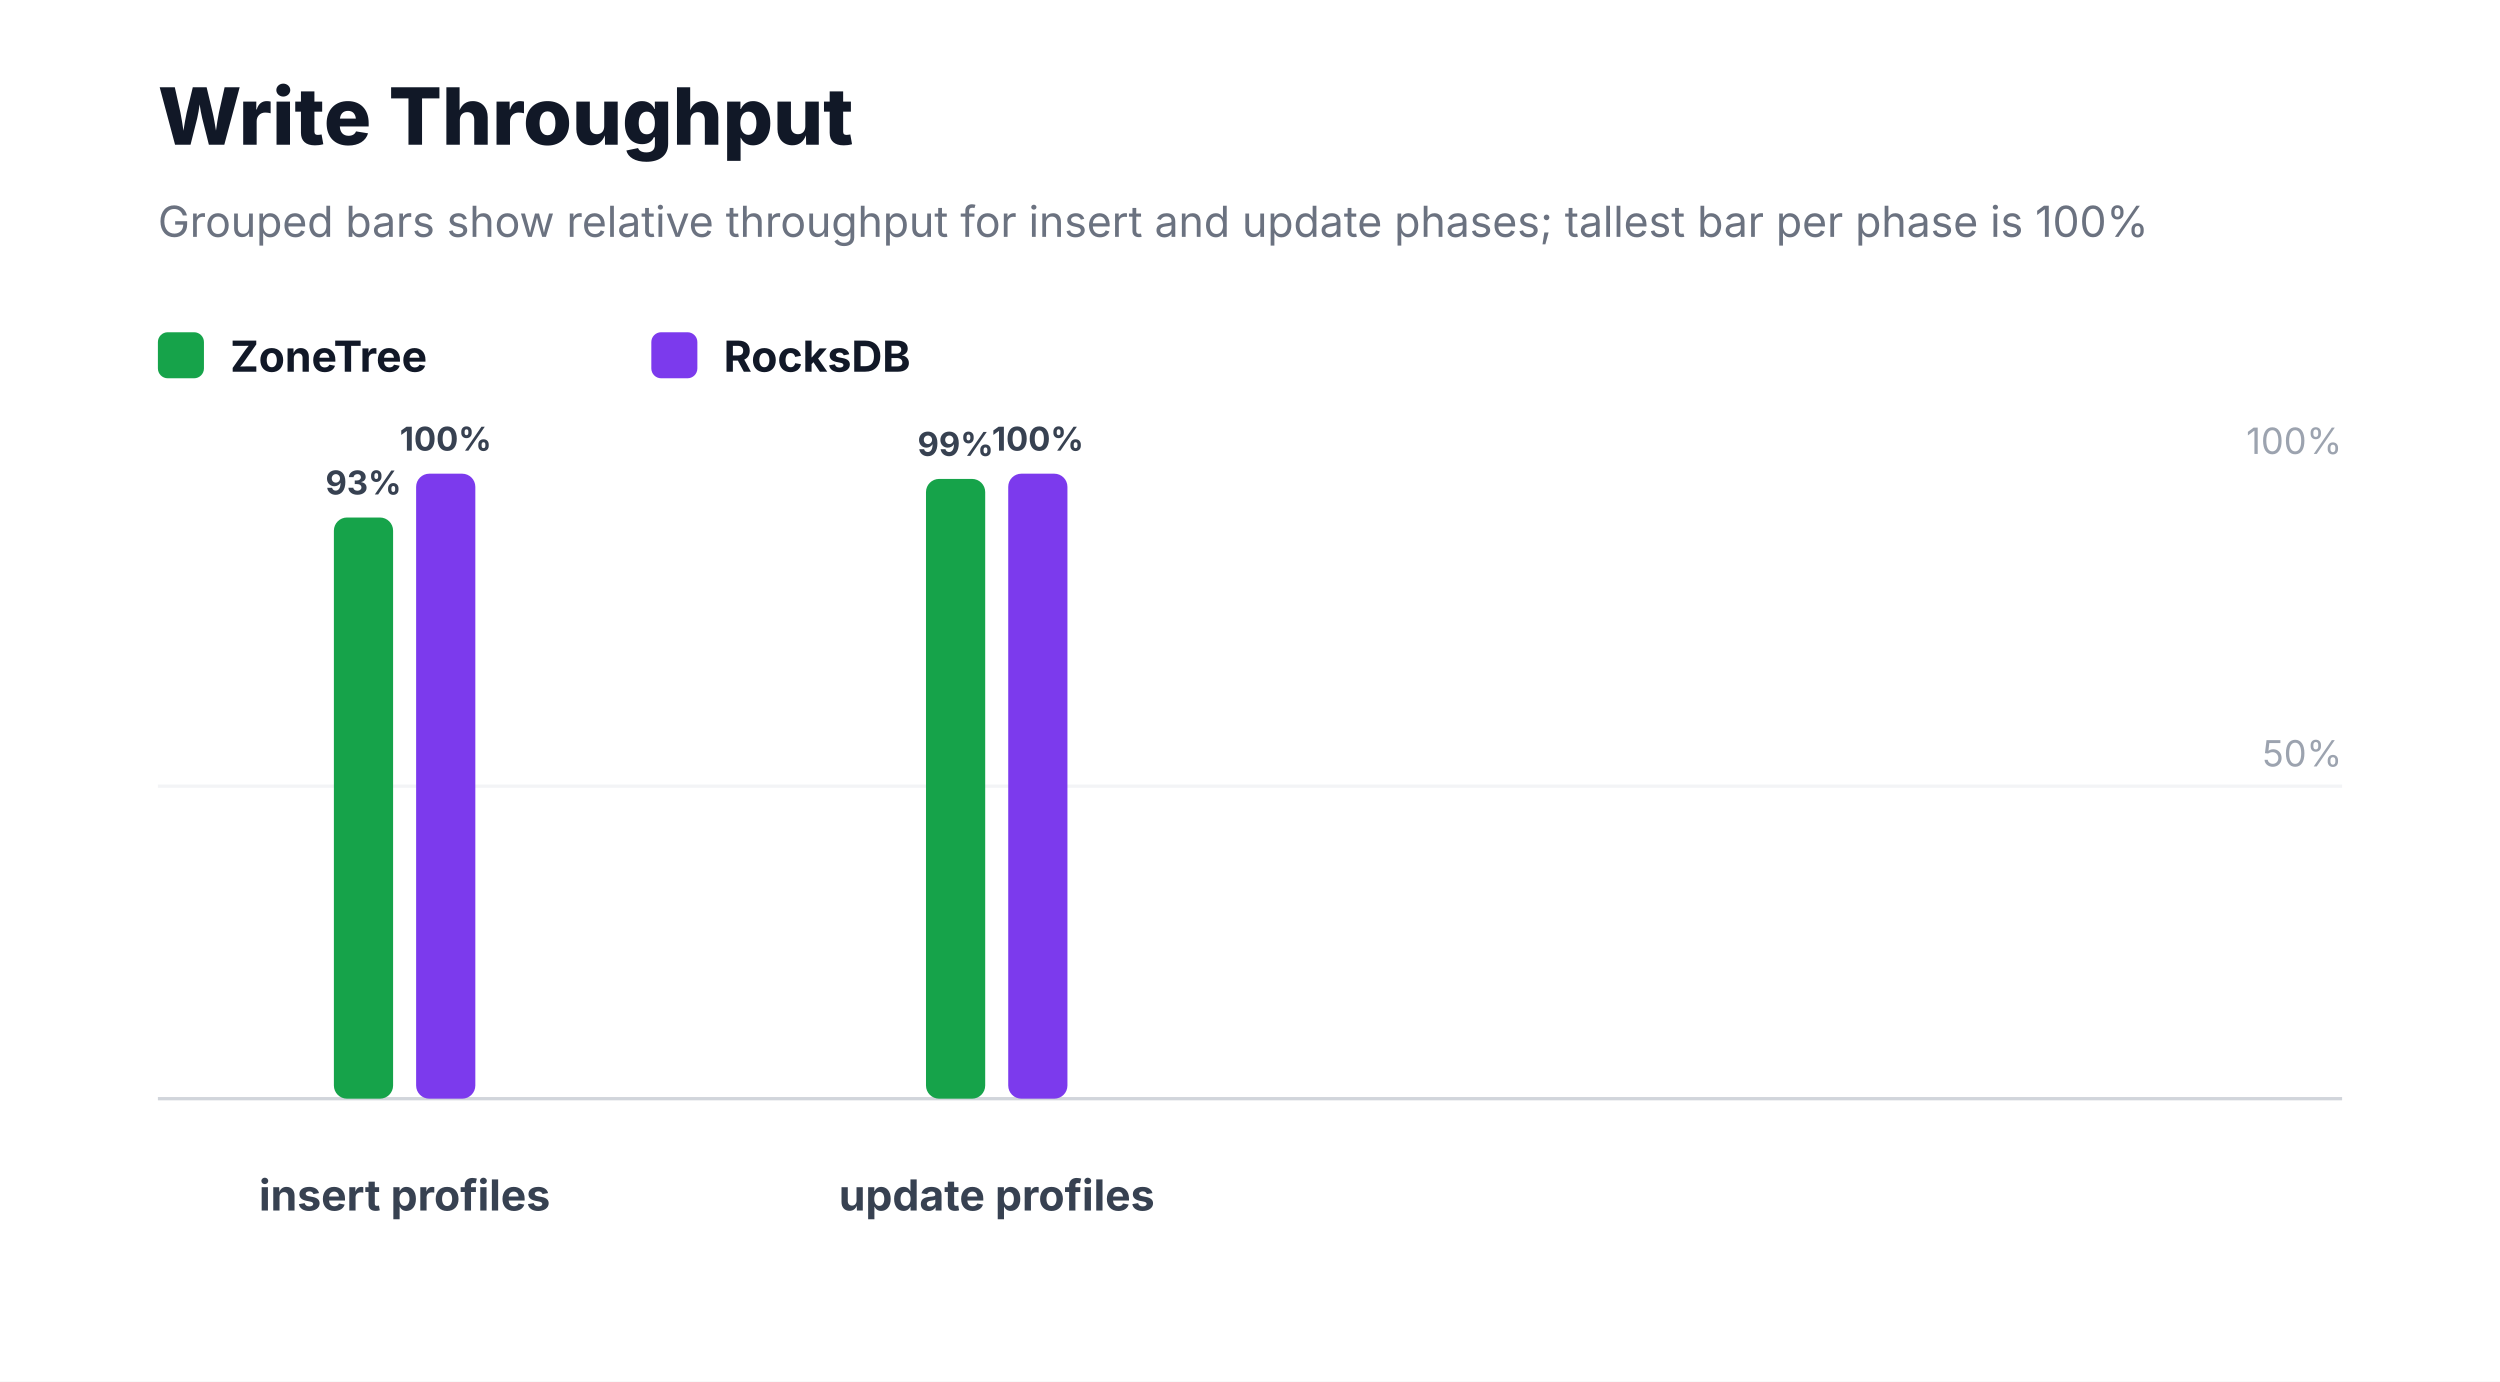
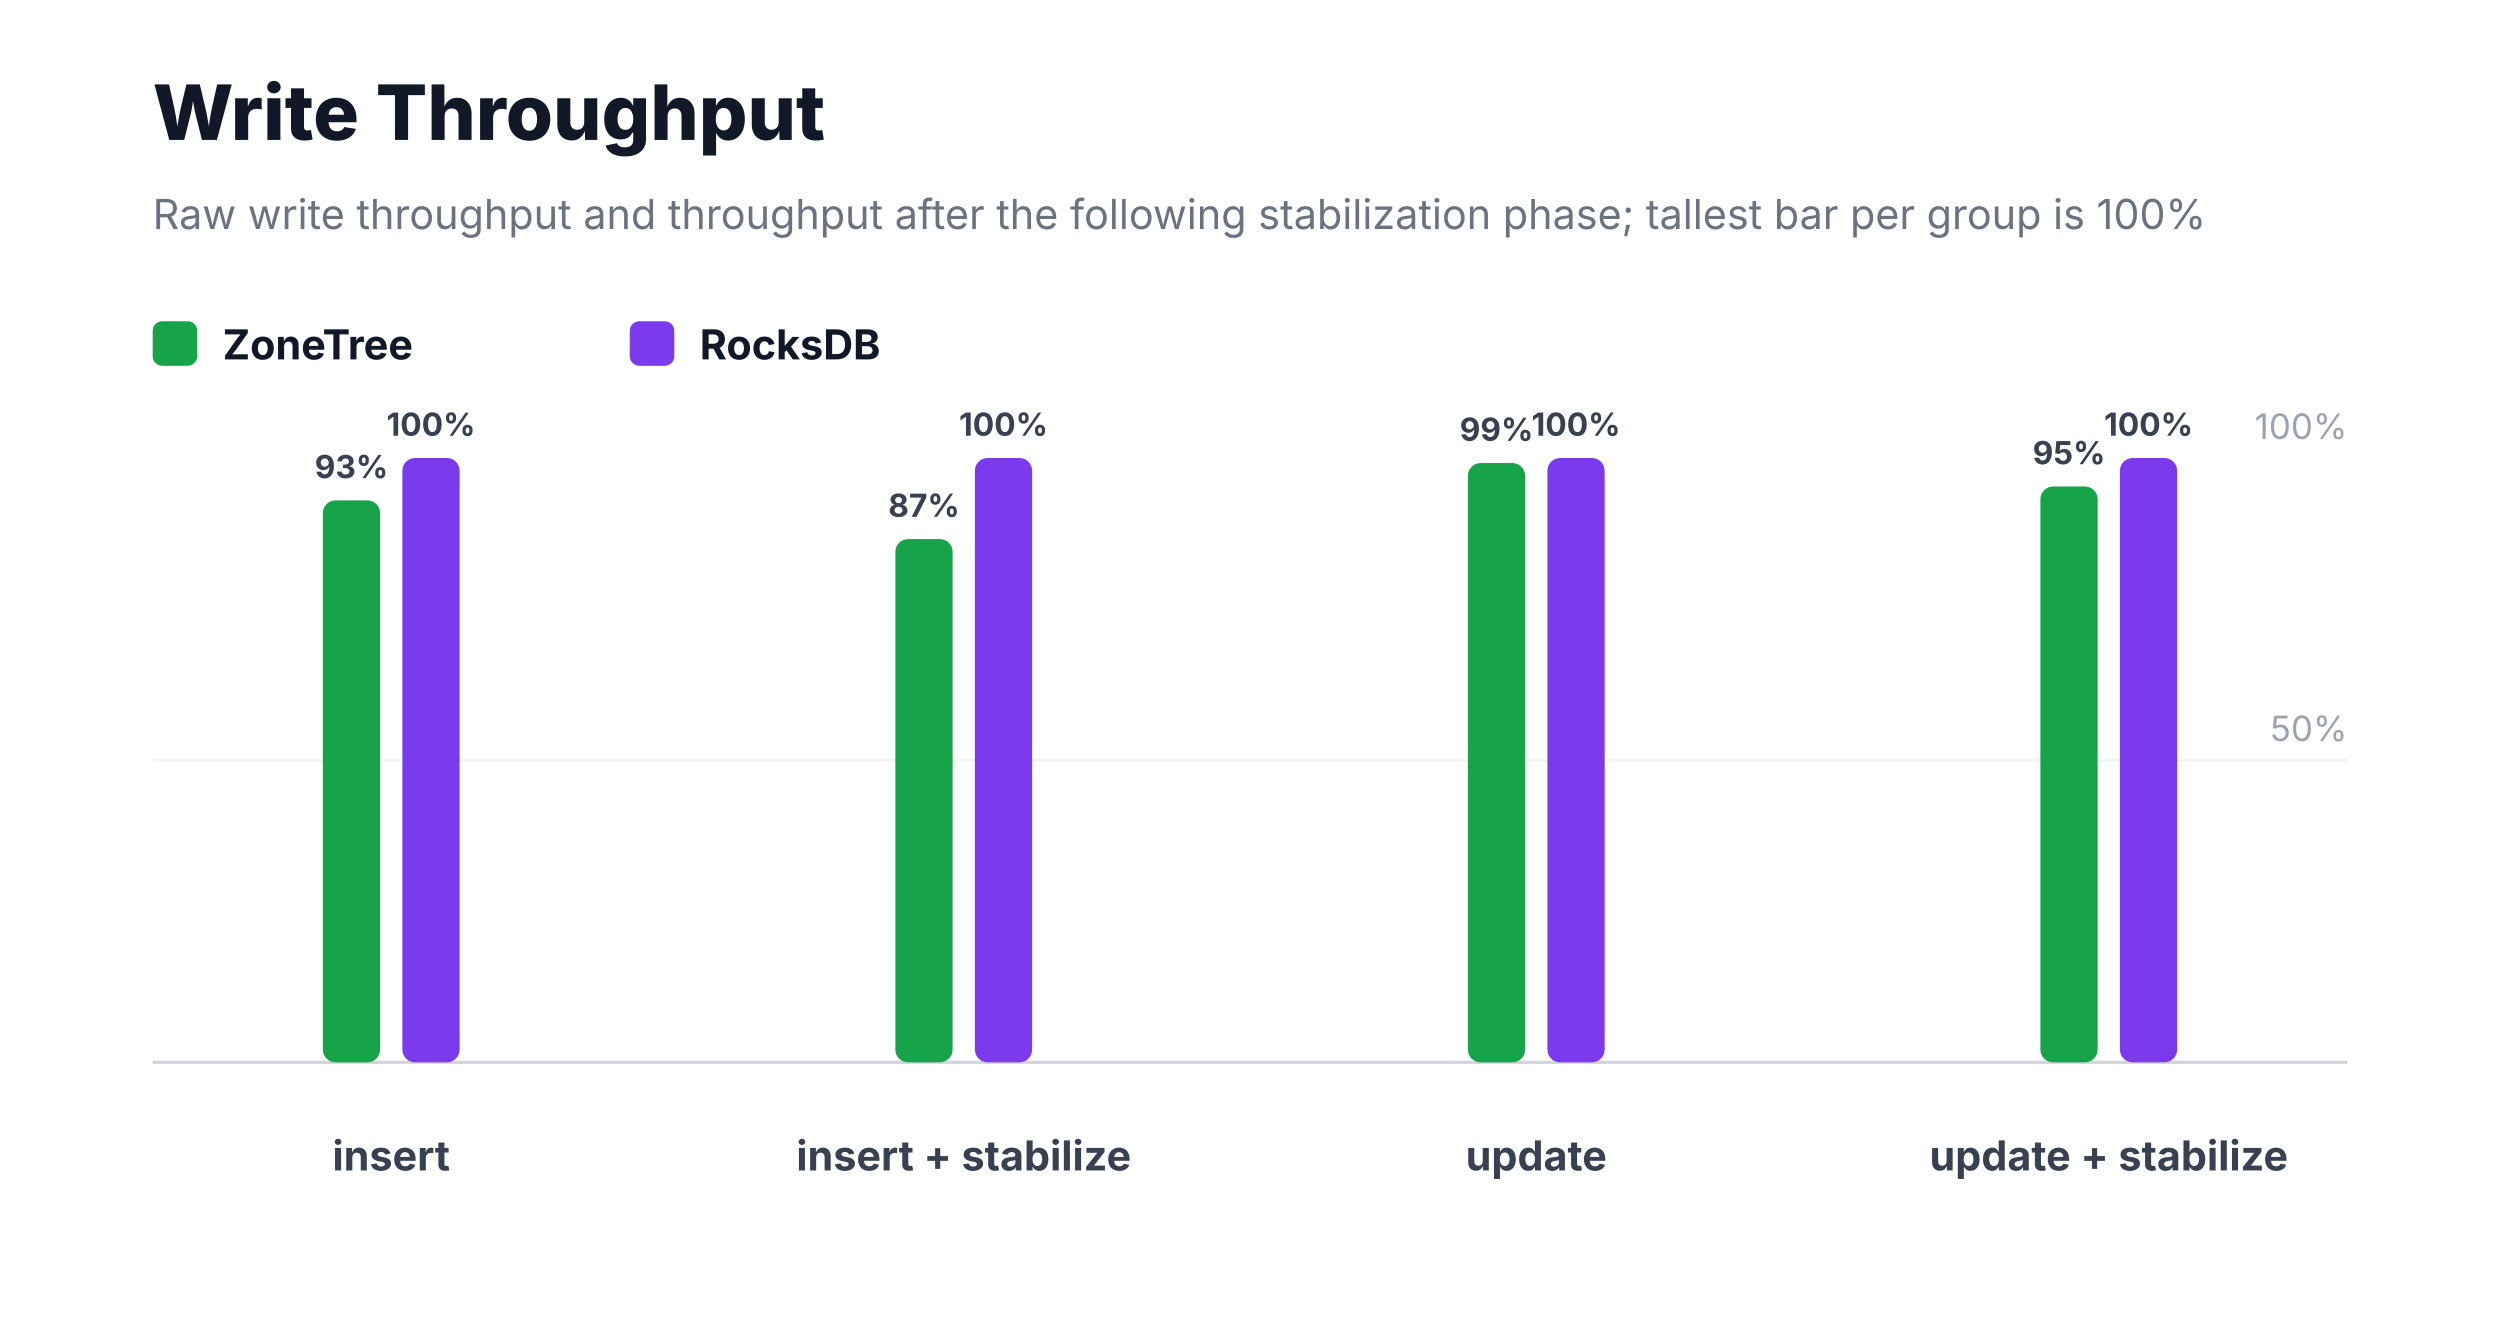
- <svg xmlns="http://www.w3.org/2000/svg" width="760" height="420" viewBox="0 0 760 420" role="img" aria-label="Write Throughput">
+ <svg xmlns="http://www.w3.org/2000/svg" width="786" height="420" viewBox="0 0 786 420" role="img" aria-label="Write Throughput">
  <style>
    text { font-family: Inter, Segoe UI, Arial, sans-serif; }
  </style>
  <rect width="100%" height="100%" fill="#ffffff" />
  <text x="48" y="44" font-size="24" font-weight="800" fill="#111827">Write Throughput</text>
-   <text x="48" y="72" font-size="13" fill="#6b7280">Grouped bars show relative throughput for insert and update phases; tallest bar per phase is 100%</text>
+   <text x="48" y="72" font-size="13" fill="#6b7280">Raw write throughput and throughput after the following stabilization phase; tallest bar per group is 100%</text>
  <rect x="48" y="101" width="14" height="14" rx="3" fill="#16a34a" />
  <text x="70" y="113" font-size="13" fill="#111827" text-anchor="start" font-weight="700">ZoneTree</text>
  <rect x="198" y="101" width="14" height="14" rx="3" fill="#7c3aed" />
  <text x="220" y="113" font-size="13" fill="#111827" text-anchor="start" font-weight="700">RocksDB</text>
-   <line x1="48" y1="334" x2="712" y2="334" stroke="#d1d5db" stroke-width="1" />
-   <line x1="48" y1="239" x2="712" y2="239" stroke="#f3f4f6" stroke-width="1" />
-   <text x="712" y="233" font-size="11" fill="#9ca3af" text-anchor="end" font-weight="400">50%</text>
-   <text x="712" y="138" font-size="11" fill="#9ca3af" text-anchor="end" font-weight="400">100%</text>
+   <line x1="48" y1="334" x2="738" y2="334" stroke="#d1d5db" stroke-width="1" />
+   <line x1="48" y1="239" x2="738" y2="239" stroke="#f3f4f6" stroke-width="1" />
+   <text x="738" y="233" font-size="11" fill="#9ca3af" text-anchor="end" font-weight="400">50%</text>
+   <text x="738" y="138" font-size="11" fill="#9ca3af" text-anchor="end" font-weight="400">100%</text>
  <rect x="101.5" y="157.32" width="18" height="176.68" rx="4" fill="#16a34a" />
  <text x="110.5" y="150.32" font-size="10" fill="#374151" text-anchor="middle" font-weight="700">93%</text>
  <rect x="126.5" y="144" width="18" height="190" rx="4" fill="#7c3aed" />
  <text x="135.5" y="137" font-size="10" fill="#374151" text-anchor="middle" font-weight="700">100%</text>
-   <text x="123" y="368" font-size="13" fill="#374151" text-anchor="middle" font-weight="700">insert profiles</text>
-   <rect x="281.5" y="145.59" width="18" height="188.41" rx="4" fill="#16a34a" />
-   <text x="290.5" y="138.59" font-size="10" fill="#374151" text-anchor="middle" font-weight="700">99%</text>
+   <text x="123" y="368" font-size="13" fill="#374151" text-anchor="middle" font-weight="700">insert</text>
+   <rect x="281.5" y="169.49" width="18" height="164.51" rx="4" fill="#16a34a" />
+   <text x="290.5" y="162.49" font-size="10" fill="#374151" text-anchor="middle" font-weight="700">87%</text>
  <rect x="306.5" y="144" width="18" height="190" rx="4" fill="#7c3aed" />
  <text x="315.5" y="137" font-size="10" fill="#374151" text-anchor="middle" font-weight="700">100%</text>
-   <text x="303" y="368" font-size="13" fill="#374151" text-anchor="middle" font-weight="700">update profiles</text>
+   <text x="303" y="368" font-size="13" fill="#374151" text-anchor="middle" font-weight="700">insert + stabilize</text>
+   <rect x="461.5" y="145.59" width="18" height="188.41" rx="4" fill="#16a34a" />
+   <text x="470.5" y="138.59" font-size="10" fill="#374151" text-anchor="middle" font-weight="700">99%</text>
+   <rect x="486.5" y="144" width="18" height="190" rx="4" fill="#7c3aed" />
+   <text x="495.5" y="137" font-size="10" fill="#374151" text-anchor="middle" font-weight="700">100%</text>
+   <text x="483" y="368" font-size="13" fill="#374151" text-anchor="middle" font-weight="700">update</text>
+   <rect x="641.5" y="152.95" width="18" height="181.05" rx="4" fill="#16a34a" />
+   <text x="650.5" y="145.95" font-size="10" fill="#374151" text-anchor="middle" font-weight="700">95%</text>
+   <rect x="666.5" y="144" width="18" height="190" rx="4" fill="#7c3aed" />
+   <text x="675.5" y="137" font-size="10" fill="#374151" text-anchor="middle" font-weight="700">100%</text>
+   <text x="663" y="368" font-size="13" fill="#374151" text-anchor="middle" font-weight="700">update + stabilize</text>
</svg>
